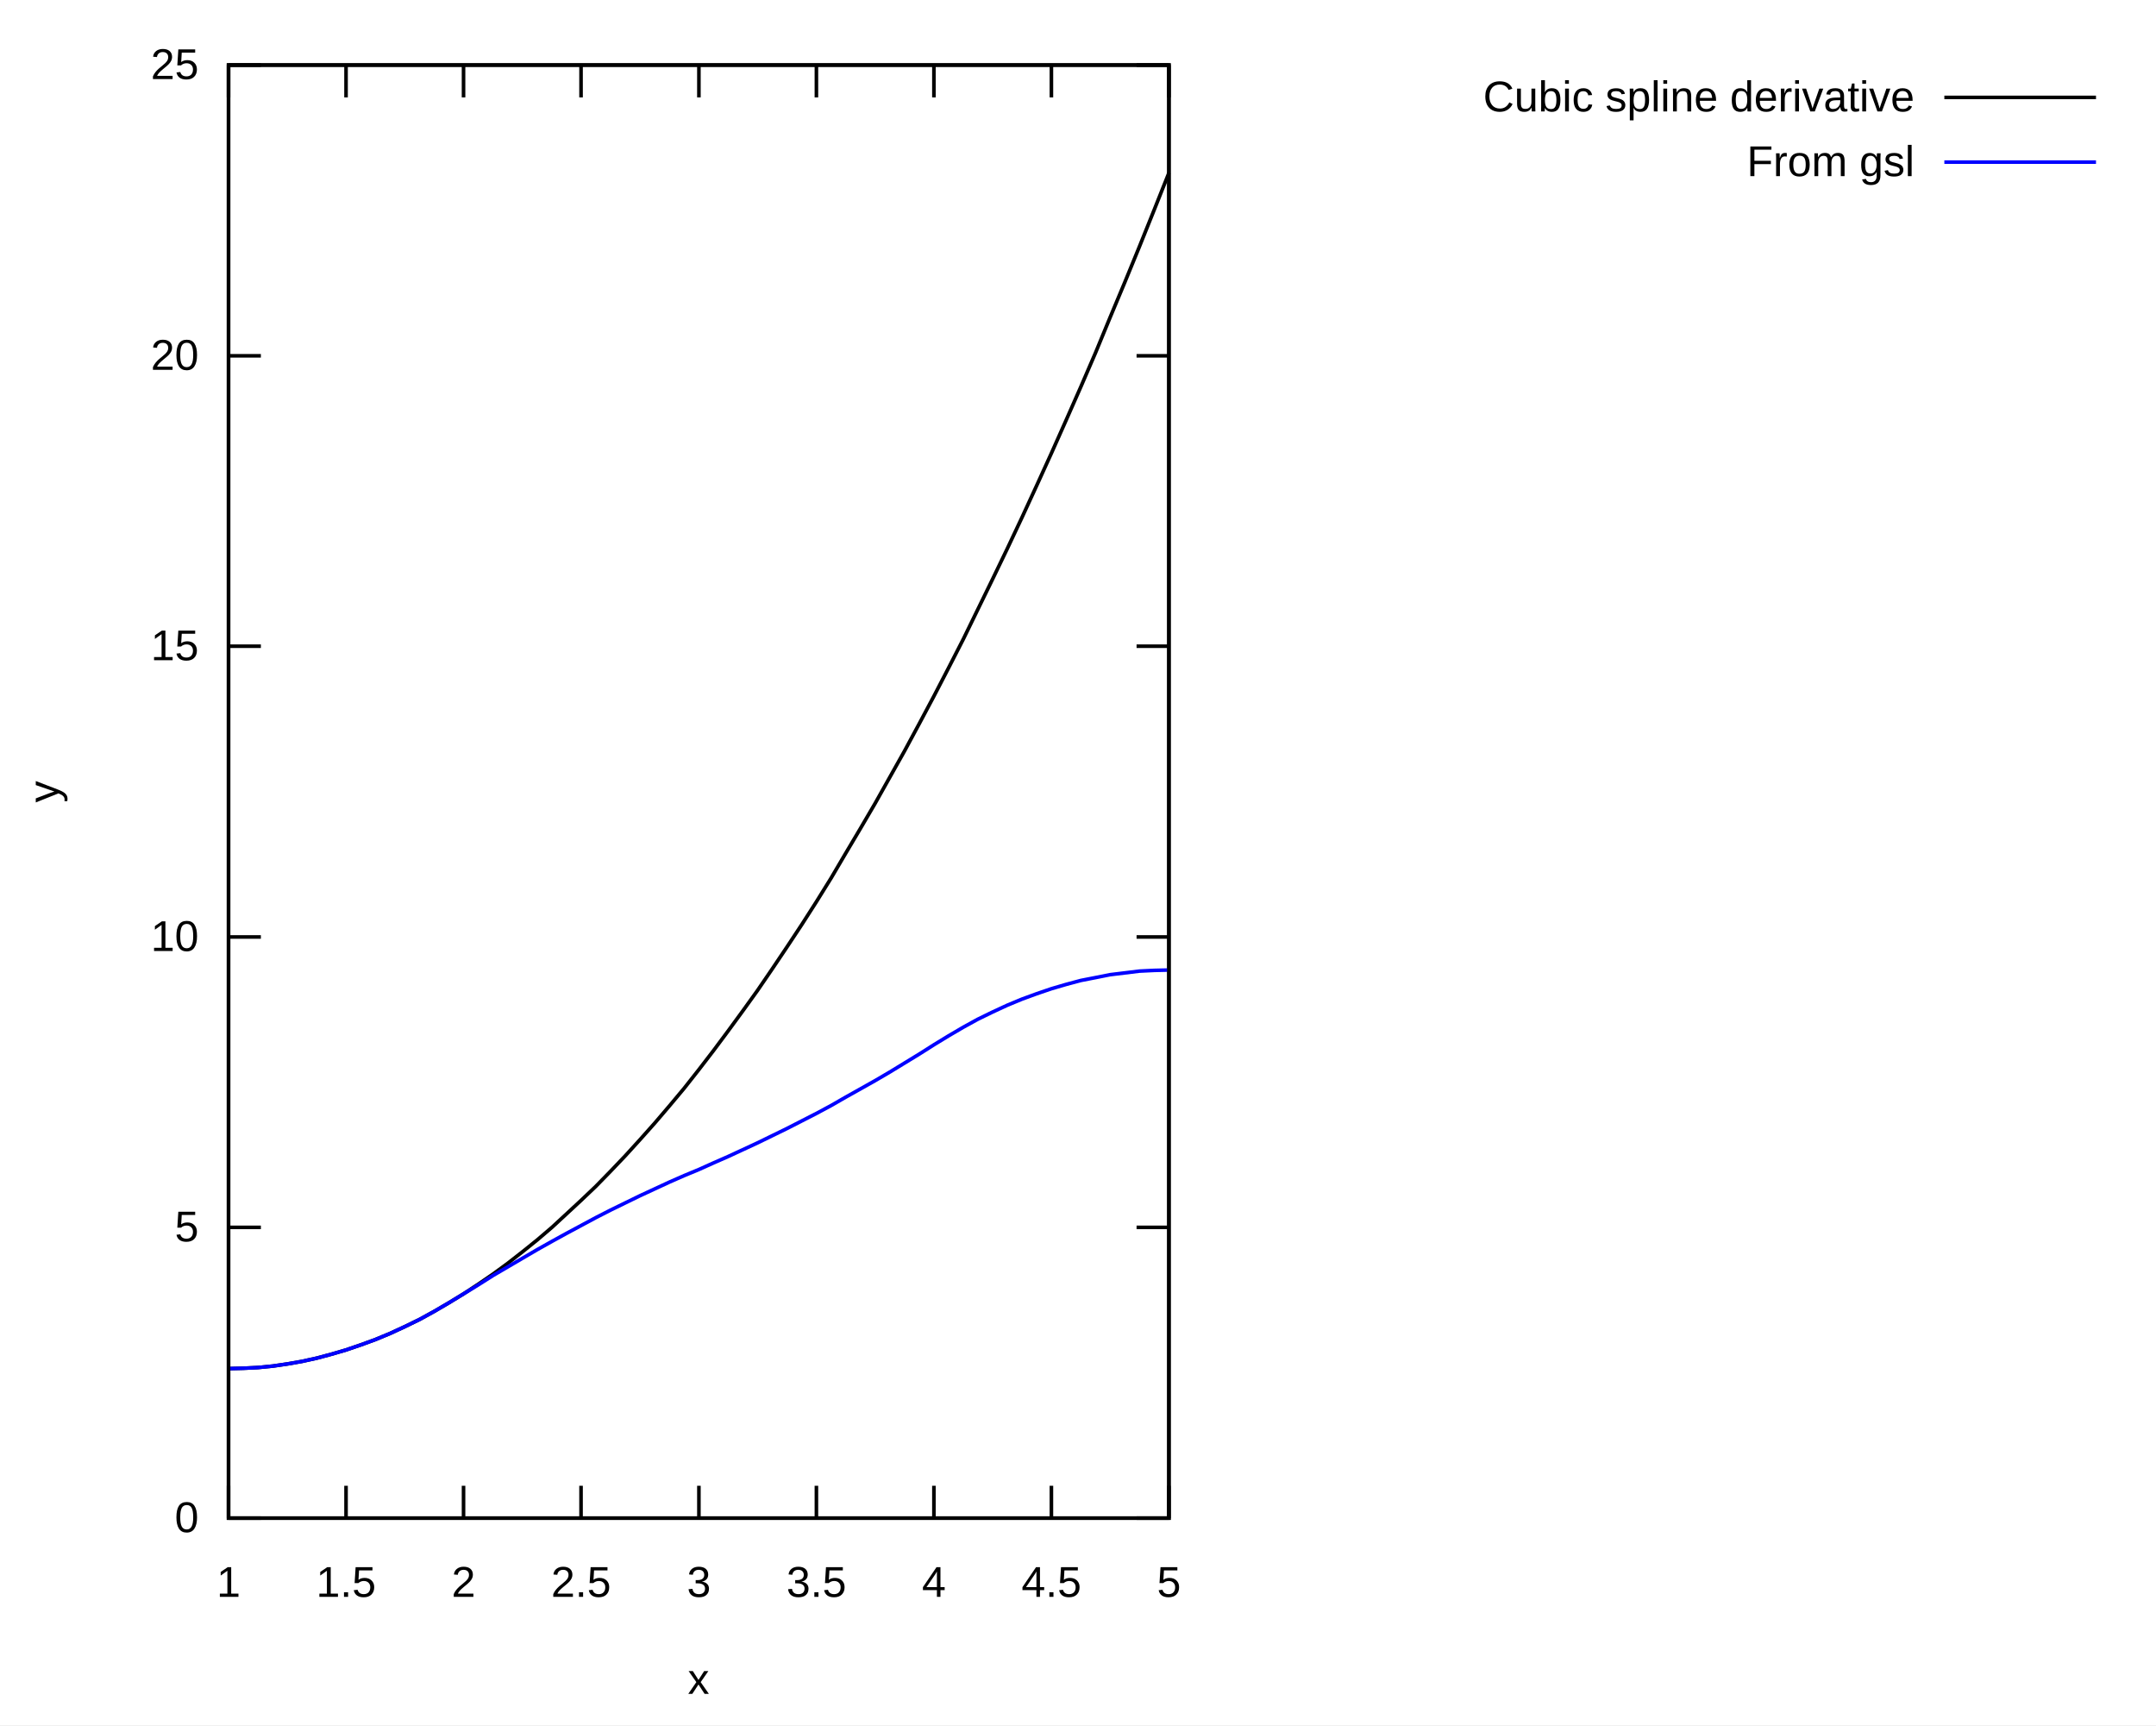
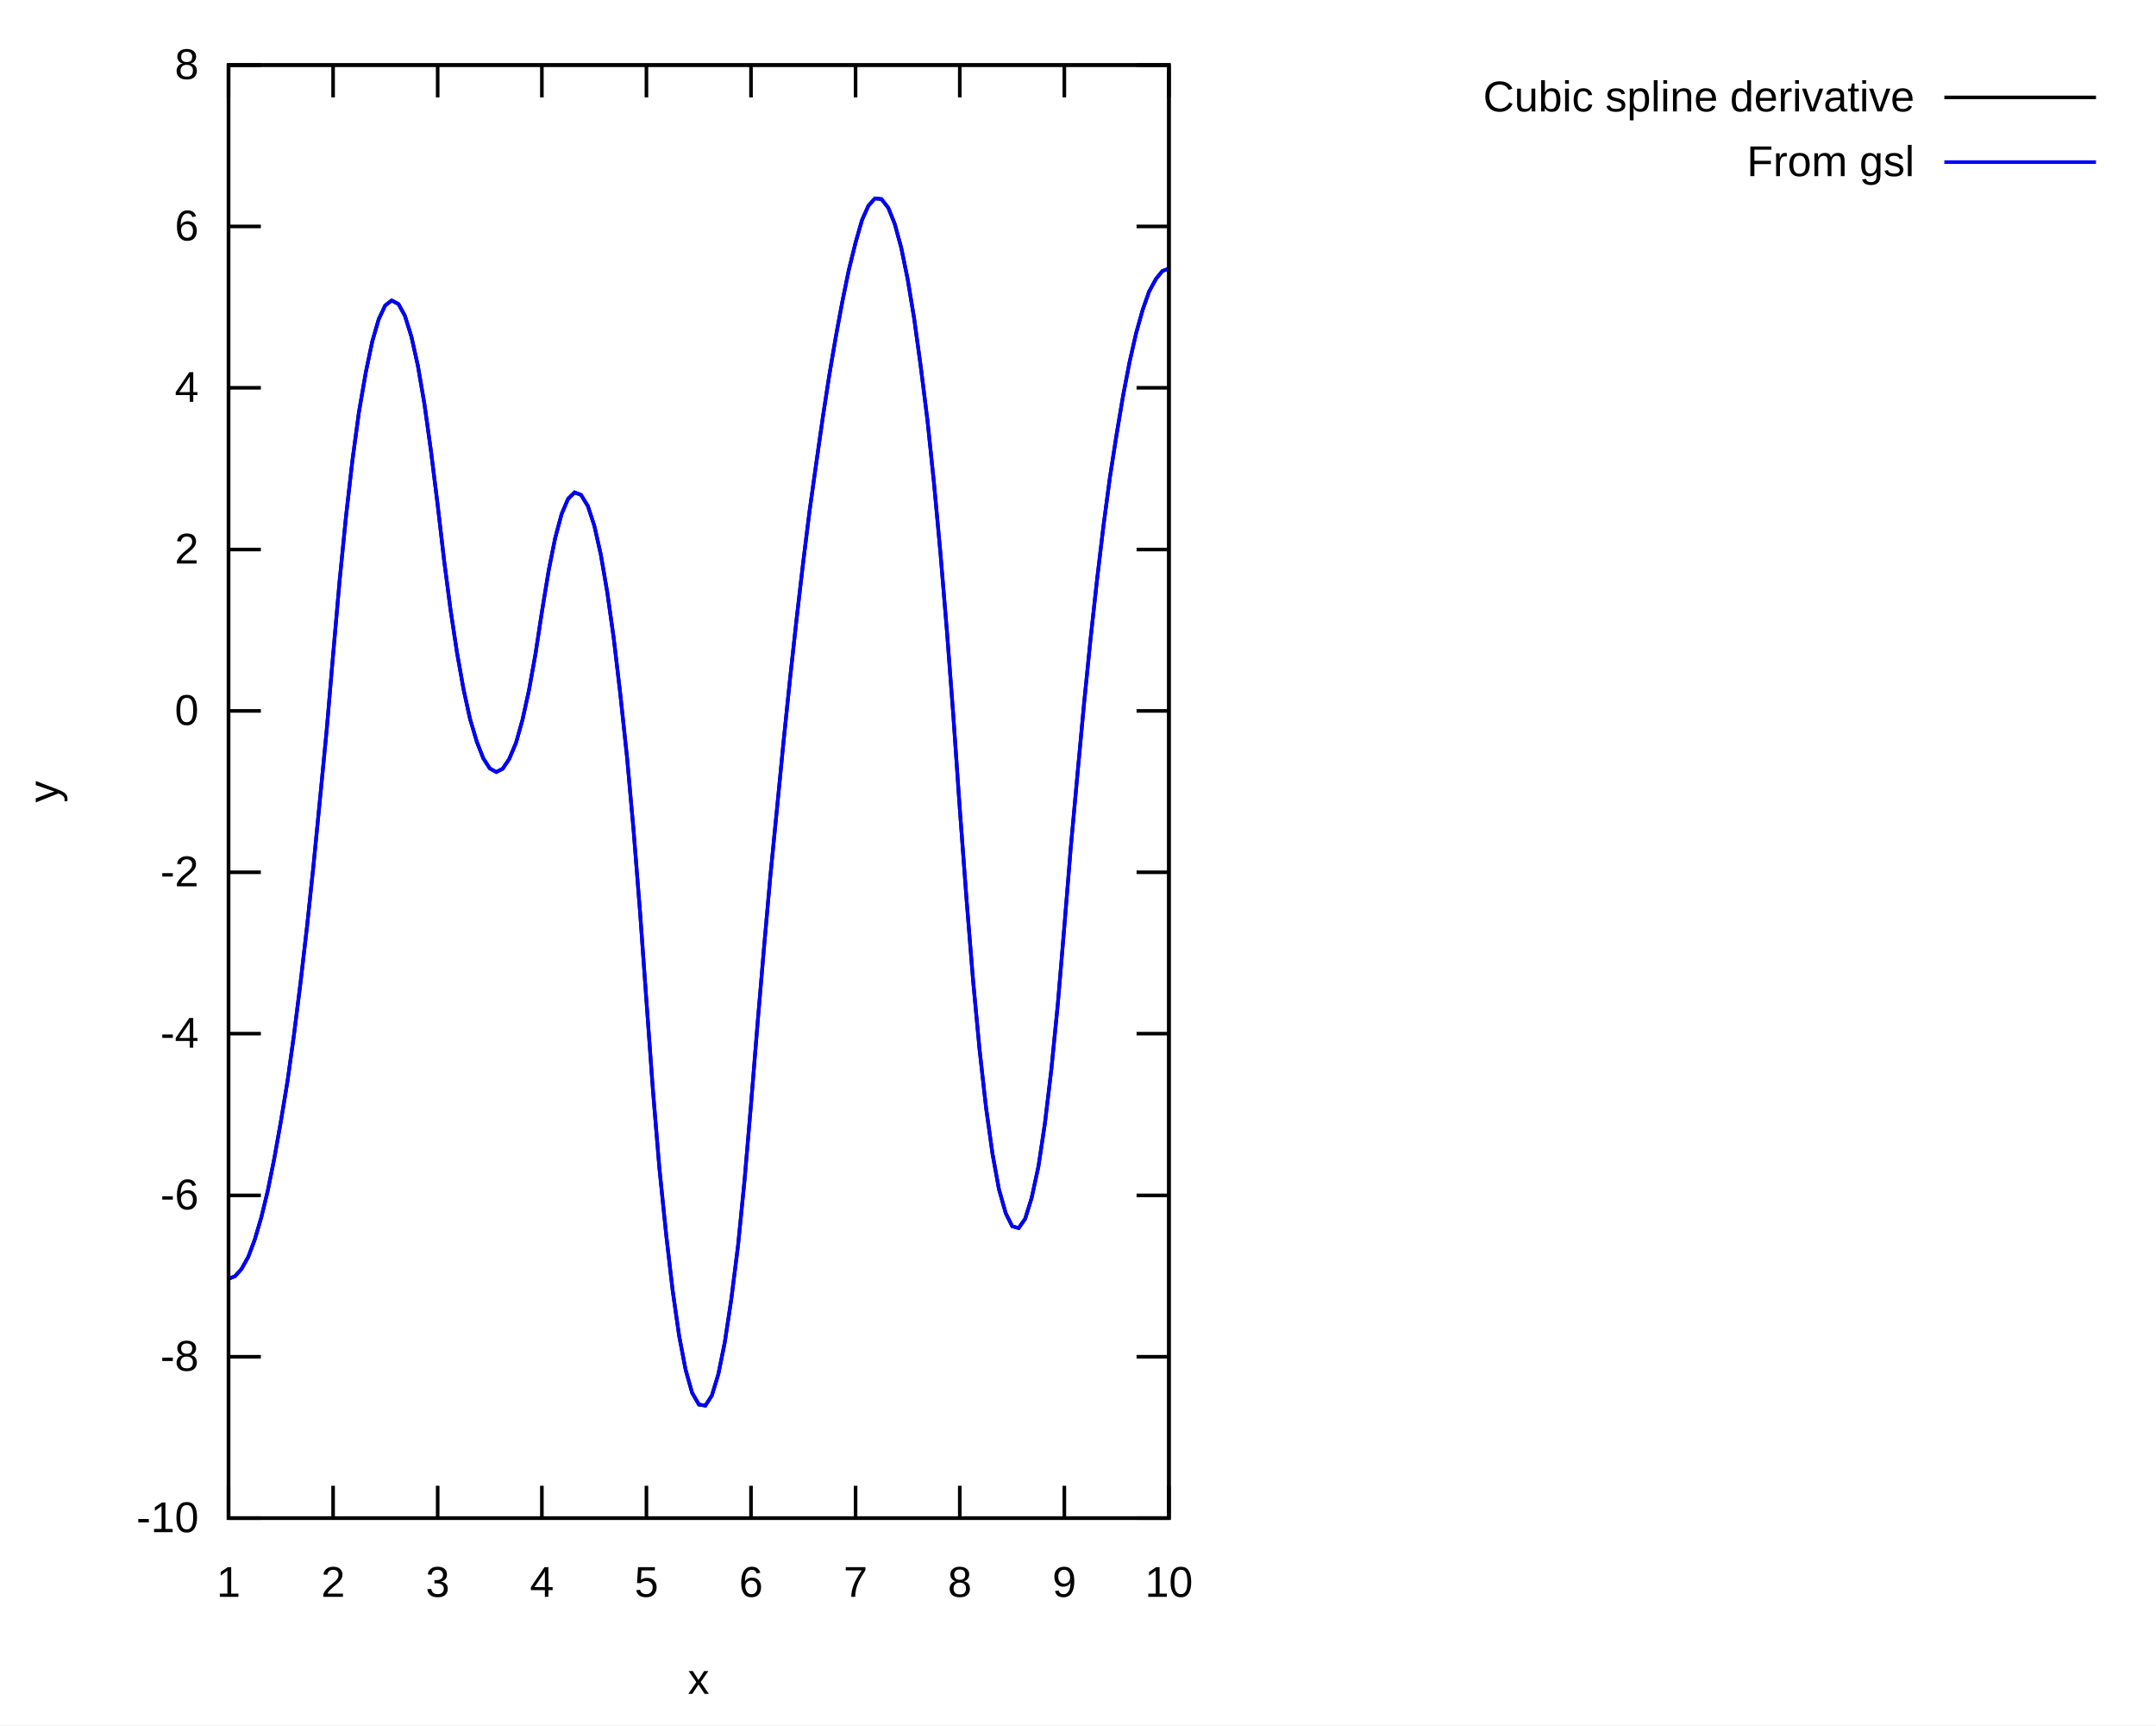
<svg xmlns="http://www.w3.org/2000/svg" xmlns:xlink="http://www.w3.org/1999/xlink" width="600" height="480" viewBox="0 0 600 480">
  <g id="gnuplot_canvas">
    <rect x="0" y="0" width="600" height="480" fill="#ffffff" />
    <defs>
      <circle id="gpDot" r="0.5" stroke-width="0.5" />
      <path id="gpPt0" stroke-width="0.222" stroke="currentColor" d="M-1,0 h2 M0,-1 v2" />
      <path id="gpPt1" stroke-width="0.222" stroke="currentColor" d="M-1,-1 L1,1 M1,-1 L-1,1" />
      <path id="gpPt2" stroke-width="0.222" stroke="currentColor" d="M-1,0 L1,0 M0,-1 L0,1 M-1,-1 L1,1 M-1,1 L1,-1" />
      <rect id="gpPt3" stroke-width="0.222" stroke="currentColor" x="-1" y="-1" width="2" height="2" />
      <rect id="gpPt4" stroke-width="0.222" stroke="currentColor" fill="currentColor" x="-1" y="-1" width="2" height="2" />
      <circle id="gpPt5" stroke-width="0.222" stroke="currentColor" cx="0" cy="0" r="1" />
      <use xlink:href="#gpPt5" id="gpPt6" fill="currentColor" stroke="none" />
      <path id="gpPt7" stroke-width="0.222" stroke="currentColor" d="M0,-1.33 L-1.33,0.67 L1.33,0.67 z" />
      <use xlink:href="#gpPt7" id="gpPt8" fill="currentColor" stroke="none" />
      <use xlink:href="#gpPt7" id="gpPt9" stroke="currentColor" transform="rotate(180)" />
      <use xlink:href="#gpPt9" id="gpPt10" fill="currentColor" stroke="none" />
      <use xlink:href="#gpPt3" id="gpPt11" stroke="currentColor" transform="rotate(45)" />
      <use xlink:href="#gpPt11" id="gpPt12" fill="currentColor" stroke="none" />
      <path id="gpPt13" stroke-width="0.222" stroke="currentColor" d="M0,1.330 L1.265,0.411 L0.782,-1.067 L-0.782,-1.076 L-1.265,0.411 z" />
      <use xlink:href="#gpPt13" id="gpPt14" fill="currentColor" stroke="none" />
      <filter id="textbox" filterUnits="objectBoundingBox" x="0" y="0" height="1" width="1">
        <feFlood flood-color="#FFFFFF" flood-opacity="1" result="bgnd" />
        <feComposite in="SourceGraphic" in2="bgnd" operator="atop" />
      </filter>
      <filter id="greybox" filterUnits="objectBoundingBox" x="0" y="0" height="1" width="1">
        <feFlood flood-color="lightgrey" flood-opacity="1" result="grey" />
        <feComposite in="SourceGraphic" in2="grey" operator="atop" />
      </filter>
    </defs>
    <g fill="none" color="#FFFFFF" stroke="currentColor" stroke-width="1.00" stroke-linecap="butt" stroke-linejoin="miter">
</g>
    <g fill="none" color="black" stroke="currentColor" stroke-width="1.00" stroke-linecap="butt" stroke-linejoin="miter">
      <path stroke="black" d="M63.6,422.4 L72.6,422.4 M325.3,422.4 L316.3,422.4  " />
      <g transform="translate(55.3,426.3)" stroke="none" fill="black" font-family="Arial" font-size="12.00" text-anchor="end">
        <text>
+           <tspan font-family="Arial">-10</tspan>
+         </text>
+       </g>
+     </g>
+     <g fill="none" color="black" stroke="currentColor" stroke-width="1.00" stroke-linecap="butt" stroke-linejoin="miter">
+       <path stroke="black" d="M63.6,377.5 L72.6,377.5 M325.3,377.5 L316.3,377.5  " />
+       <g transform="translate(55.3,381.4)" stroke="none" fill="black" font-family="Arial" font-size="12.00" text-anchor="end">
+         <text>
+           <tspan font-family="Arial">-8</tspan>
+         </text>
+       </g>
+     </g>
+     <g fill="none" color="black" stroke="currentColor" stroke-width="1.00" stroke-linecap="butt" stroke-linejoin="miter">
+       <path stroke="black" d="M63.6,332.6 L72.6,332.6 M325.3,332.6 L316.3,332.6  " />
+       <g transform="translate(55.3,336.5)" stroke="none" fill="black" font-family="Arial" font-size="12.00" text-anchor="end">
+         <text>
+           <tspan font-family="Arial">-6</tspan>
+         </text>
+       </g>
+     </g>
+     <g fill="none" color="black" stroke="currentColor" stroke-width="1.00" stroke-linecap="butt" stroke-linejoin="miter">
+       <path stroke="black" d="M63.6,287.6 L72.6,287.6 M325.3,287.6 L316.3,287.6  " />
+       <g transform="translate(55.3,291.5)" stroke="none" fill="black" font-family="Arial" font-size="12.00" text-anchor="end">
+         <text>
+           <tspan font-family="Arial">-4</tspan>
+         </text>
+       </g>
+     </g>
+     <g fill="none" color="black" stroke="currentColor" stroke-width="1.00" stroke-linecap="butt" stroke-linejoin="miter">
+       <path stroke="black" d="M63.6,242.7 L72.6,242.7 M325.3,242.7 L316.3,242.7  " />
+       <g transform="translate(55.3,246.6)" stroke="none" fill="black" font-family="Arial" font-size="12.00" text-anchor="end">
+         <text>
+           <tspan font-family="Arial">-2</tspan>
+         </text>
+       </g>
+     </g>
+     <g fill="none" color="black" stroke="currentColor" stroke-width="1.00" stroke-linecap="butt" stroke-linejoin="miter">
+       <path stroke="black" d="M63.6,197.8 L72.6,197.8 M325.3,197.8 L316.3,197.8  " />
+       <g transform="translate(55.3,201.7)" stroke="none" fill="black" font-family="Arial" font-size="12.00" text-anchor="end">
+         <text>
          <tspan font-family="Arial"> 0</tspan>
        </text>
      </g>
    </g>
    <g fill="none" color="black" stroke="currentColor" stroke-width="1.00" stroke-linecap="butt" stroke-linejoin="miter">
-       <path stroke="black" d="M63.6,341.5 L72.6,341.5 M325.3,341.5 L316.3,341.5  " />
-       <g transform="translate(55.3,345.4)" stroke="none" fill="black" font-family="Arial" font-size="12.00" text-anchor="end">
-         <text>
-           <tspan font-family="Arial"> 5</tspan>
-         </text>
-       </g>
-     </g>
-     <g fill="none" color="black" stroke="currentColor" stroke-width="1.00" stroke-linecap="butt" stroke-linejoin="miter">
-       <path stroke="black" d="M63.6,260.7 L72.6,260.7 M325.3,260.7 L316.3,260.7  " />
-       <g transform="translate(55.3,264.6)" stroke="none" fill="black" font-family="Arial" font-size="12.00" text-anchor="end">
-         <text>
-           <tspan font-family="Arial"> 10</tspan>
-         </text>
-       </g>
-     </g>
-     <g fill="none" color="black" stroke="currentColor" stroke-width="1.00" stroke-linecap="butt" stroke-linejoin="miter">
-       <path stroke="black" d="M63.6,179.8 L72.6,179.8 M325.3,179.8 L316.3,179.8  " />
-       <g transform="translate(55.3,183.7)" stroke="none" fill="black" font-family="Arial" font-size="12.00" text-anchor="end">
-         <text>
-           <tspan font-family="Arial"> 15</tspan>
-         </text>
-       </g>
-     </g>
-     <g fill="none" color="black" stroke="currentColor" stroke-width="1.00" stroke-linecap="butt" stroke-linejoin="miter">
-       <path stroke="black" d="M63.6,99.0 L72.6,99.0 M325.3,99.0 L316.3,99.0  " />
-       <g transform="translate(55.3,102.9)" stroke="none" fill="black" font-family="Arial" font-size="12.00" text-anchor="end">
-         <text>
-           <tspan font-family="Arial"> 20</tspan>
+       <path stroke="black" d="M63.6,152.9 L72.6,152.9 M325.3,152.9 L316.3,152.9  " />
+       <g transform="translate(55.3,156.8)" stroke="none" fill="black" font-family="Arial" font-size="12.00" text-anchor="end">
+         <text>
+           <tspan font-family="Arial"> 2</tspan>
+         </text>
+       </g>
+     </g>
+     <g fill="none" color="black" stroke="currentColor" stroke-width="1.00" stroke-linecap="butt" stroke-linejoin="miter">
+       <path stroke="black" d="M63.6,107.9 L72.6,107.9 M325.3,107.9 L316.3,107.9  " />
+       <g transform="translate(55.3,111.8)" stroke="none" fill="black" font-family="Arial" font-size="12.00" text-anchor="end">
+         <text>
+           <tspan font-family="Arial"> 4</tspan>
+         </text>
+       </g>
+     </g>
+     <g fill="none" color="black" stroke="currentColor" stroke-width="1.00" stroke-linecap="butt" stroke-linejoin="miter">
+       <path stroke="black" d="M63.6,63.0 L72.6,63.0 M325.3,63.0 L316.3,63.0  " />
+       <g transform="translate(55.3,66.9)" stroke="none" fill="black" font-family="Arial" font-size="12.00" text-anchor="end">
+         <text>
+           <tspan font-family="Arial"> 6</tspan>
        </text>
      </g>
    </g>
    <g fill="none" color="black" stroke="currentColor" stroke-width="1.00" stroke-linecap="butt" stroke-linejoin="miter">
      <path stroke="black" d="M63.6,18.1 L72.6,18.1 M325.3,18.1 L316.3,18.1  " />
      <g transform="translate(55.3,22.0)" stroke="none" fill="black" font-family="Arial" font-size="12.00" text-anchor="end">
        <text>
-           <tspan font-family="Arial"> 25</tspan>
+           <tspan font-family="Arial"> 8</tspan>
        </text>
      </g>
    </g>
    <g fill="none" color="black" stroke="currentColor" stroke-width="1.00" stroke-linecap="butt" stroke-linejoin="miter">
      <path stroke="black" d="M63.6,422.4 L63.6,413.4 M63.6,18.1 L63.6,27.1  " />
      <g transform="translate(63.6,444.3)" stroke="none" fill="black" font-family="Arial" font-size="12.00" text-anchor="middle">
        <text>
          <tspan font-family="Arial"> 1</tspan>
        </text>
      </g>
    </g>
    <g fill="none" color="black" stroke="currentColor" stroke-width="1.00" stroke-linecap="butt" stroke-linejoin="miter">
-       <path stroke="black" d="M96.3,422.4 L96.3,413.4 M96.3,18.1 L96.3,27.1  " />
-       <g transform="translate(96.3,444.3)" stroke="none" fill="black" font-family="Arial" font-size="12.00" text-anchor="middle">
-         <text>
-           <tspan font-family="Arial"> 1.5</tspan>
-         </text>
-       </g>
-     </g>
-     <g fill="none" color="black" stroke="currentColor" stroke-width="1.00" stroke-linecap="butt" stroke-linejoin="miter">
-       <path stroke="black" d="M129.0,422.4 L129.0,413.4 M129.0,18.1 L129.0,27.1  " />
-       <g transform="translate(129.0,444.3)" stroke="none" fill="black" font-family="Arial" font-size="12.00" text-anchor="middle">
+       <path stroke="black" d="M92.7,422.4 L92.7,413.4 M92.7,18.1 L92.7,27.1  " />
+       <g transform="translate(92.7,444.3)" stroke="none" fill="black" font-family="Arial" font-size="12.00" text-anchor="middle">
        <text>
          <tspan font-family="Arial"> 2</tspan>
        </text>
      </g>
    </g>
    <g fill="none" color="black" stroke="currentColor" stroke-width="1.00" stroke-linecap="butt" stroke-linejoin="miter">
-       <path stroke="black" d="M161.7,422.4 L161.7,413.4 M161.7,18.1 L161.7,27.1  " />
-       <g transform="translate(161.7,444.3)" stroke="none" fill="black" font-family="Arial" font-size="12.00" text-anchor="middle">
-         <text>
-           <tspan font-family="Arial"> 2.5</tspan>
-         </text>
-       </g>
-     </g>
-     <g fill="none" color="black" stroke="currentColor" stroke-width="1.00" stroke-linecap="butt" stroke-linejoin="miter">
-       <path stroke="black" d="M194.5,422.4 L194.5,413.4 M194.5,18.1 L194.5,27.1  " />
-       <g transform="translate(194.5,444.3)" stroke="none" fill="black" font-family="Arial" font-size="12.00" text-anchor="middle">
+       <path stroke="black" d="M121.8,422.4 L121.8,413.4 M121.8,18.1 L121.8,27.1  " />
+       <g transform="translate(121.8,444.3)" stroke="none" fill="black" font-family="Arial" font-size="12.00" text-anchor="middle">
        <text>
          <tspan font-family="Arial"> 3</tspan>
        </text>
      </g>
    </g>
    <g fill="none" color="black" stroke="currentColor" stroke-width="1.00" stroke-linecap="butt" stroke-linejoin="miter">
-       <path stroke="black" d="M227.2,422.4 L227.2,413.4 M227.2,18.1 L227.2,27.1  " />
-       <g transform="translate(227.2,444.3)" stroke="none" fill="black" font-family="Arial" font-size="12.00" text-anchor="middle">
-         <text>
-           <tspan font-family="Arial"> 3.5</tspan>
-         </text>
-       </g>
-     </g>
-     <g fill="none" color="black" stroke="currentColor" stroke-width="1.00" stroke-linecap="butt" stroke-linejoin="miter">
-       <path stroke="black" d="M259.9,422.4 L259.9,413.4 M259.9,18.1 L259.9,27.1  " />
-       <g transform="translate(259.9,444.3)" stroke="none" fill="black" font-family="Arial" font-size="12.00" text-anchor="middle">
+       <path stroke="black" d="M150.8,422.4 L150.8,413.4 M150.8,18.1 L150.8,27.1  " />
+       <g transform="translate(150.8,444.3)" stroke="none" fill="black" font-family="Arial" font-size="12.00" text-anchor="middle">
        <text>
          <tspan font-family="Arial"> 4</tspan>
        </text>
      </g>
    </g>
    <g fill="none" color="black" stroke="currentColor" stroke-width="1.00" stroke-linecap="butt" stroke-linejoin="miter">
-       <path stroke="black" d="M292.6,422.4 L292.6,413.4 M292.6,18.1 L292.6,27.1  " />
-       <g transform="translate(292.6,444.3)" stroke="none" fill="black" font-family="Arial" font-size="12.00" text-anchor="middle">
-         <text>
-           <tspan font-family="Arial"> 4.5</tspan>
+       <path stroke="black" d="M179.9,422.4 L179.9,413.4 M179.9,18.1 L179.9,27.1  " />
+       <g transform="translate(179.9,444.3)" stroke="none" fill="black" font-family="Arial" font-size="12.00" text-anchor="middle">
+         <text>
+           <tspan font-family="Arial"> 5</tspan>
+         </text>
+       </g>
+     </g>
+     <g fill="none" color="black" stroke="currentColor" stroke-width="1.00" stroke-linecap="butt" stroke-linejoin="miter">
+       <path stroke="black" d="M209.0,422.4 L209.0,413.4 M209.0,18.1 L209.0,27.1  " />
+       <g transform="translate(209.0,444.3)" stroke="none" fill="black" font-family="Arial" font-size="12.00" text-anchor="middle">
+         <text>
+           <tspan font-family="Arial"> 6</tspan>
+         </text>
+       </g>
+     </g>
+     <g fill="none" color="black" stroke="currentColor" stroke-width="1.00" stroke-linecap="butt" stroke-linejoin="miter">
+       <path stroke="black" d="M238.1,422.4 L238.1,413.4 M238.1,18.1 L238.1,27.1  " />
+       <g transform="translate(238.1,444.3)" stroke="none" fill="black" font-family="Arial" font-size="12.00" text-anchor="middle">
+         <text>
+           <tspan font-family="Arial"> 7</tspan>
+         </text>
+       </g>
+     </g>
+     <g fill="none" color="black" stroke="currentColor" stroke-width="1.00" stroke-linecap="butt" stroke-linejoin="miter">
+       <path stroke="black" d="M267.1,422.4 L267.1,413.4 M267.1,18.1 L267.1,27.1  " />
+       <g transform="translate(267.1,444.3)" stroke="none" fill="black" font-family="Arial" font-size="12.00" text-anchor="middle">
+         <text>
+           <tspan font-family="Arial"> 8</tspan>
+         </text>
+       </g>
+     </g>
+     <g fill="none" color="black" stroke="currentColor" stroke-width="1.00" stroke-linecap="butt" stroke-linejoin="miter">
+       <path stroke="black" d="M296.2,422.4 L296.2,413.4 M296.2,18.1 L296.2,27.1  " />
+       <g transform="translate(296.2,444.3)" stroke="none" fill="black" font-family="Arial" font-size="12.00" text-anchor="middle">
+         <text>
+           <tspan font-family="Arial"> 9</tspan>
        </text>
      </g>
    </g>
    <g fill="none" color="black" stroke="currentColor" stroke-width="1.00" stroke-linecap="butt" stroke-linejoin="miter">
      <path stroke="black" d="M325.3,422.4 L325.3,413.4 M325.3,18.1 L325.3,27.1  " />
      <g transform="translate(325.3,444.3)" stroke="none" fill="black" font-family="Arial" font-size="12.00" text-anchor="middle">
        <text>
-           <tspan font-family="Arial"> 5</tspan>
+           <tspan font-family="Arial"> 10</tspan>
        </text>
      </g>
    </g>
    <g fill="none" color="black" stroke="currentColor" stroke-width="1.00" stroke-linecap="butt" stroke-linejoin="miter">
</g>
    <g fill="none" color="black" stroke="currentColor" stroke-width="1.00" stroke-linecap="butt" stroke-linejoin="miter">
      <path stroke="black" d="M63.6,18.1 L63.6,422.4 L325.3,422.4 L325.3,18.1 L63.6,18.1 Z  " />
    </g>
    <g fill="none" color="black" stroke="currentColor" stroke-width="1.00" stroke-linecap="butt" stroke-linejoin="miter">
      <g transform="translate(16.3,220.3) rotate(270)" stroke="none" fill="black" font-family="Arial" font-size="12.00" text-anchor="middle">
        <text>
          <tspan font-family="Arial">y</tspan>
        </text>
      </g>
    </g>
    <g fill="none" color="black" stroke="currentColor" stroke-width="1.00" stroke-linecap="butt" stroke-linejoin="miter">
      <g transform="translate(194.4,471.3)" stroke="none" fill="black" font-family="Arial" font-size="12.00" text-anchor="middle">
        <text>
          <tspan font-family="Arial">x</tspan>
        </text>
      </g>
    </g>
    <g fill="none" color="black" stroke="currentColor" stroke-width="1.00" stroke-linecap="butt" stroke-linejoin="miter">
</g>
    <g id="gnuplot_plot_1">
      <g fill="none" color="black" stroke="currentColor" stroke-width="1.00" stroke-linecap="butt" stroke-linejoin="miter">
        <g transform="translate(532.8,31.0)" stroke="none" fill="black" font-family="Arial" font-size="12.00" text-anchor="end">
          <text>
            <tspan font-family="Arial">Cubic spline derivative</tspan>
          </text>
        </g>
      </g>
      <g fill="none" color="black" stroke="currentColor" stroke-width="1.00" stroke-linecap="butt" stroke-linejoin="miter">
-         <path stroke="rgb(  0,   0,   0)" d="M541.1,27.1 L583.3,27.1 M63.6,380.8 L67.7,380.7 L71.8,380.5 L75.9,380.1 L80.0,379.5 L84.0,378.8   L88.1,377.9 L92.2,376.8 L96.3,375.6 L100.4,374.2 L104.5,372.7 L108.6,371.0 L112.7,369.1 L116.8,367.1   L120.8,364.9 L124.9,362.5 L129.0,360.0 L133.1,357.3 L137.2,354.5 L141.3,351.5 L145.4,348.3 L149.5,345.0   L153.6,341.5 L157.6,337.8 L161.7,334.0 L165.8,330.1 L169.9,325.9 L174.0,321.6 L178.1,317.1 L182.2,312.5   L186.3,307.7 L190.4,302.8 L194.5,297.6 L198.5,292.4 L202.6,286.9 L206.7,281.3 L210.8,275.6 L214.9,269.6   L219.0,263.5 L223.1,257.3 L227.2,250.9 L231.3,244.3 L235.3,237.5 L239.4,230.6 L243.5,223.6 L247.6,216.3   L251.7,209.0 L255.8,201.4 L259.9,193.7 L264.0,185.8 L268.1,177.8 L272.1,169.6 L276.2,161.2 L280.3,152.7   L284.4,144.0 L288.5,135.1 L292.6,126.1 L296.7,116.9 L300.8,107.6 L304.9,98.1 L308.9,88.4 L313.0,78.6   L317.1,68.6 L321.2,58.4 L325.3,48.1  " />
+         <path stroke="rgb(  0,   0,   0)" d="M541.1,27.1 L583.3,27.1 M63.6,355.8 L65.4,355.1 L67.2,353.1 L69.1,349.7 L70.9,344.9 L72.7,338.8   L74.5,331.4 L76.3,322.5 L78.1,312.4 L80.0,300.9 L81.8,288.0 L83.6,273.7 L85.4,258.2 L87.2,241.2   L89.0,222.9 L90.9,203.3 L92.7,182.2 L94.5,161.7 L96.3,143.6 L98.1,127.9 L99.9,114.6 L101.8,103.6   L103.6,95.0 L105.4,88.8 L107.2,85.0 L109.0,83.6 L110.9,84.6 L112.7,87.9 L114.5,93.7 L116.3,101.8   L118.1,112.3 L119.9,125.2 L121.8,140.5 L123.6,156.0 L125.4,169.8 L127.2,181.7 L129.0,191.8 L130.8,200.0   L132.7,206.4 L134.5,211.0 L136.3,213.8 L138.1,214.8 L139.9,213.9 L141.7,211.2 L143.6,206.7 L145.4,200.3   L147.2,192.1 L149.0,182.1 L150.8,170.3 L152.7,158.7 L154.5,149.7 L156.3,143.0 L158.1,138.8 L159.9,137.0   L161.7,137.7 L163.6,140.8 L165.4,146.3 L167.2,154.3 L169.0,164.8 L170.8,177.6 L172.6,192.9 L174.5,210.7   L176.3,230.8 L178.1,253.5 L179.9,278.5 L181.7,303.3 L183.5,325.0 L185.4,343.6 L187.2,359.1 L189.0,371.7   L190.8,381.1 L192.6,387.5 L194.5,390.8 L196.3,391.1 L198.1,388.3 L199.9,382.4 L201.7,373.5 L203.5,361.6   L205.4,346.5 L207.2,328.4 L209.0,307.3 L210.8,285.1 L212.6,263.9 L214.4,243.6 L216.3,224.3 L218.1,205.9   L219.9,188.5 L221.7,172.1 L223.5,156.6 L225.3,142.1 L227.2,128.6 L229.0,116.0 L230.8,104.3 L232.6,93.7   L234.4,84.0 L236.2,75.2 L238.1,67.5 L239.9,61.2 L241.7,57.2 L243.5,55.2 L245.3,55.4 L247.2,57.8   L249.0,62.3 L250.8,68.9 L252.6,77.7 L254.4,88.6 L256.2,101.7 L258.1,116.9 L259.9,134.2 L261.7,153.7   L263.5,175.3 L265.3,199.1 L267.1,225.0 L269.0,250.5 L270.8,272.8 L272.6,292.0 L274.4,308.1 L276.2,321.0   L278.0,330.9 L279.9,337.6 L281.7,341.2 L283.5,341.7 L285.3,339.1 L287.1,333.3 L289.0,324.5 L290.8,312.5   L292.6,297.4 L294.4,279.2 L296.2,257.8 L298.0,235.7 L299.9,214.9 L301.7,195.6 L303.5,177.7 L305.3,161.3   L307.1,146.2 L308.9,132.7 L310.8,120.5 L312.6,109.8 L314.4,100.5 L316.2,92.6 L318.0,86.2 L319.8,81.1   L321.7,77.6 L323.5,75.4 L325.3,74.7  " />
      </g>
    </g>
    <g id="gnuplot_plot_2">
      <g fill="none" color="black" stroke="currentColor" stroke-width="1.00" stroke-linecap="butt" stroke-linejoin="miter">
        <g transform="translate(532.8,49.0)" stroke="none" fill="black" font-family="Arial" font-size="12.00" text-anchor="end">
          <text>
            <tspan font-family="Arial">From gsl</tspan>
          </text>
        </g>
      </g>
      <g fill="none" color="black" stroke="currentColor" stroke-width="1.00" stroke-linecap="butt" stroke-linejoin="miter">
-         <path stroke="rgb(  0,   0, 255)" d="M541.1,45.1 L583.3,45.1 M63.6,380.8 L67.7,380.7 L71.8,380.5 L75.9,380.1 L80.0,379.5 L84.0,378.8   L88.1,377.9 L92.2,376.8 L96.3,375.6 L100.4,374.2 L104.5,372.7 L108.6,371.0 L112.7,369.1 L116.8,367.1   L120.8,364.9 L124.9,362.5 L129.0,360.0 L133.1,357.5 L137.2,354.9 L141.3,352.5 L145.4,350.1 L149.5,347.7   L153.6,345.4 L157.6,343.2 L161.7,341.0 L165.8,338.8 L169.9,336.7 L174.0,334.7 L178.1,332.7 L182.2,330.8   L186.3,328.9 L190.4,327.1 L194.5,325.4 L198.5,323.6 L202.6,321.8 L206.7,319.9 L210.8,318.0 L214.9,316.0   L219.0,314.0 L223.1,311.9 L227.2,309.8 L231.3,307.6 L235.3,305.3 L239.4,303.0 L243.5,300.7 L247.6,298.3   L251.7,295.8 L255.8,293.3 L259.9,290.7 L264.0,288.2 L268.1,285.8 L272.1,283.6 L276.2,281.6 L280.3,279.7   L284.4,278.0 L288.5,276.5 L292.6,275.1 L296.7,273.9 L300.8,272.8 L304.9,272.0 L308.9,271.2 L313.0,270.7   L317.1,270.2 L321.2,270.0 L325.3,269.9  " />
+         <path stroke="rgb(  0,   0, 255)" d="M541.1,45.1 L583.3,45.1 M63.6,355.8 L65.4,355.1 L67.2,353.1 L69.1,349.7 L70.9,344.9 L72.7,338.8   L74.5,331.4 L76.3,322.5 L78.1,312.4 L80.0,300.9 L81.8,288.0 L83.6,273.7 L85.4,258.2 L87.2,241.2   L89.0,222.9 L90.9,203.3 L92.7,182.2 L94.5,161.7 L96.3,143.6 L98.1,127.9 L99.9,114.6 L101.8,103.6   L103.6,95.0 L105.4,88.8 L107.2,85.0 L109.0,83.6 L110.9,84.6 L112.7,87.9 L114.5,93.7 L116.3,101.8   L118.1,112.3 L119.9,125.2 L121.8,140.5 L123.6,156.0 L125.4,169.8 L127.2,181.7 L129.0,191.8 L130.8,200.0   L132.7,206.4 L134.5,211.0 L136.3,213.8 L138.1,214.8 L139.9,213.9 L141.7,211.2 L143.6,206.7 L145.4,200.3   L147.2,192.1 L149.0,182.1 L150.8,170.3 L152.7,158.7 L154.5,149.7 L156.3,143.0 L158.1,138.8 L159.9,137.0   L161.7,137.7 L163.6,140.8 L165.4,146.3 L167.2,154.3 L169.0,164.8 L170.8,177.6 L172.6,192.9 L174.5,210.7   L176.3,230.8 L178.1,253.5 L179.9,278.5 L181.7,303.3 L183.5,325.0 L185.4,343.6 L187.2,359.1 L189.0,371.7   L190.8,381.1 L192.6,387.5 L194.5,390.8 L196.3,391.1 L198.1,388.3 L199.9,382.4 L201.7,373.5 L203.5,361.6   L205.4,346.5 L207.2,328.4 L209.0,307.3 L210.8,285.1 L212.6,263.9 L214.4,243.6 L216.3,224.3 L218.1,205.9   L219.9,188.5 L221.7,172.1 L223.5,156.6 L225.3,142.1 L227.2,128.6 L229.0,116.0 L230.8,104.3 L232.6,93.7   L234.4,84.0 L236.2,75.2 L238.1,67.5 L239.9,61.2 L241.7,57.2 L243.5,55.2 L245.3,55.4 L247.2,57.8   L249.0,62.3 L250.8,68.9 L252.6,77.7 L254.4,88.6 L256.2,101.7 L258.1,116.9 L259.9,134.2 L261.7,153.7   L263.5,175.3 L265.3,199.1 L267.1,225.0 L269.0,250.5 L270.8,272.8 L272.6,292.0 L274.4,308.1 L276.2,321.0   L278.0,330.9 L279.9,337.6 L281.7,341.2 L283.5,341.7 L285.3,339.1 L287.1,333.3 L289.0,324.5 L290.8,312.5   L292.6,297.4 L294.4,279.2 L296.2,257.8 L298.0,235.7 L299.9,214.9 L301.7,195.6 L303.5,177.7 L305.3,161.3   L307.1,146.2 L308.9,132.7 L310.8,120.5 L312.6,109.8 L314.4,100.5 L316.2,92.6 L318.0,86.2 L319.8,81.1   L321.7,77.6 L323.5,75.4 L325.3,74.7  " />
      </g>
    </g>
    <g fill="none" color="#FFFFFF" stroke="rgb(  0,   0, 255)" stroke-width="2.00" stroke-linecap="butt" stroke-linejoin="miter">
</g>
    <g fill="none" color="black" stroke="currentColor" stroke-width="2.00" stroke-linecap="butt" stroke-linejoin="miter">
</g>
    <g fill="none" color="black" stroke="black" stroke-width="1.00" stroke-linecap="butt" stroke-linejoin="miter">
</g>
    <g fill="none" color="black" stroke="currentColor" stroke-width="1.00" stroke-linecap="butt" stroke-linejoin="miter">
      <path stroke="black" d="M63.6,18.1 L63.6,422.4 L325.3,422.4 L325.3,18.1 L63.6,18.1 Z  " />
    </g>
    <g fill="none" color="black" stroke="currentColor" stroke-width="1.00" stroke-linecap="butt" stroke-linejoin="miter">
</g>
  </g>
</svg>
